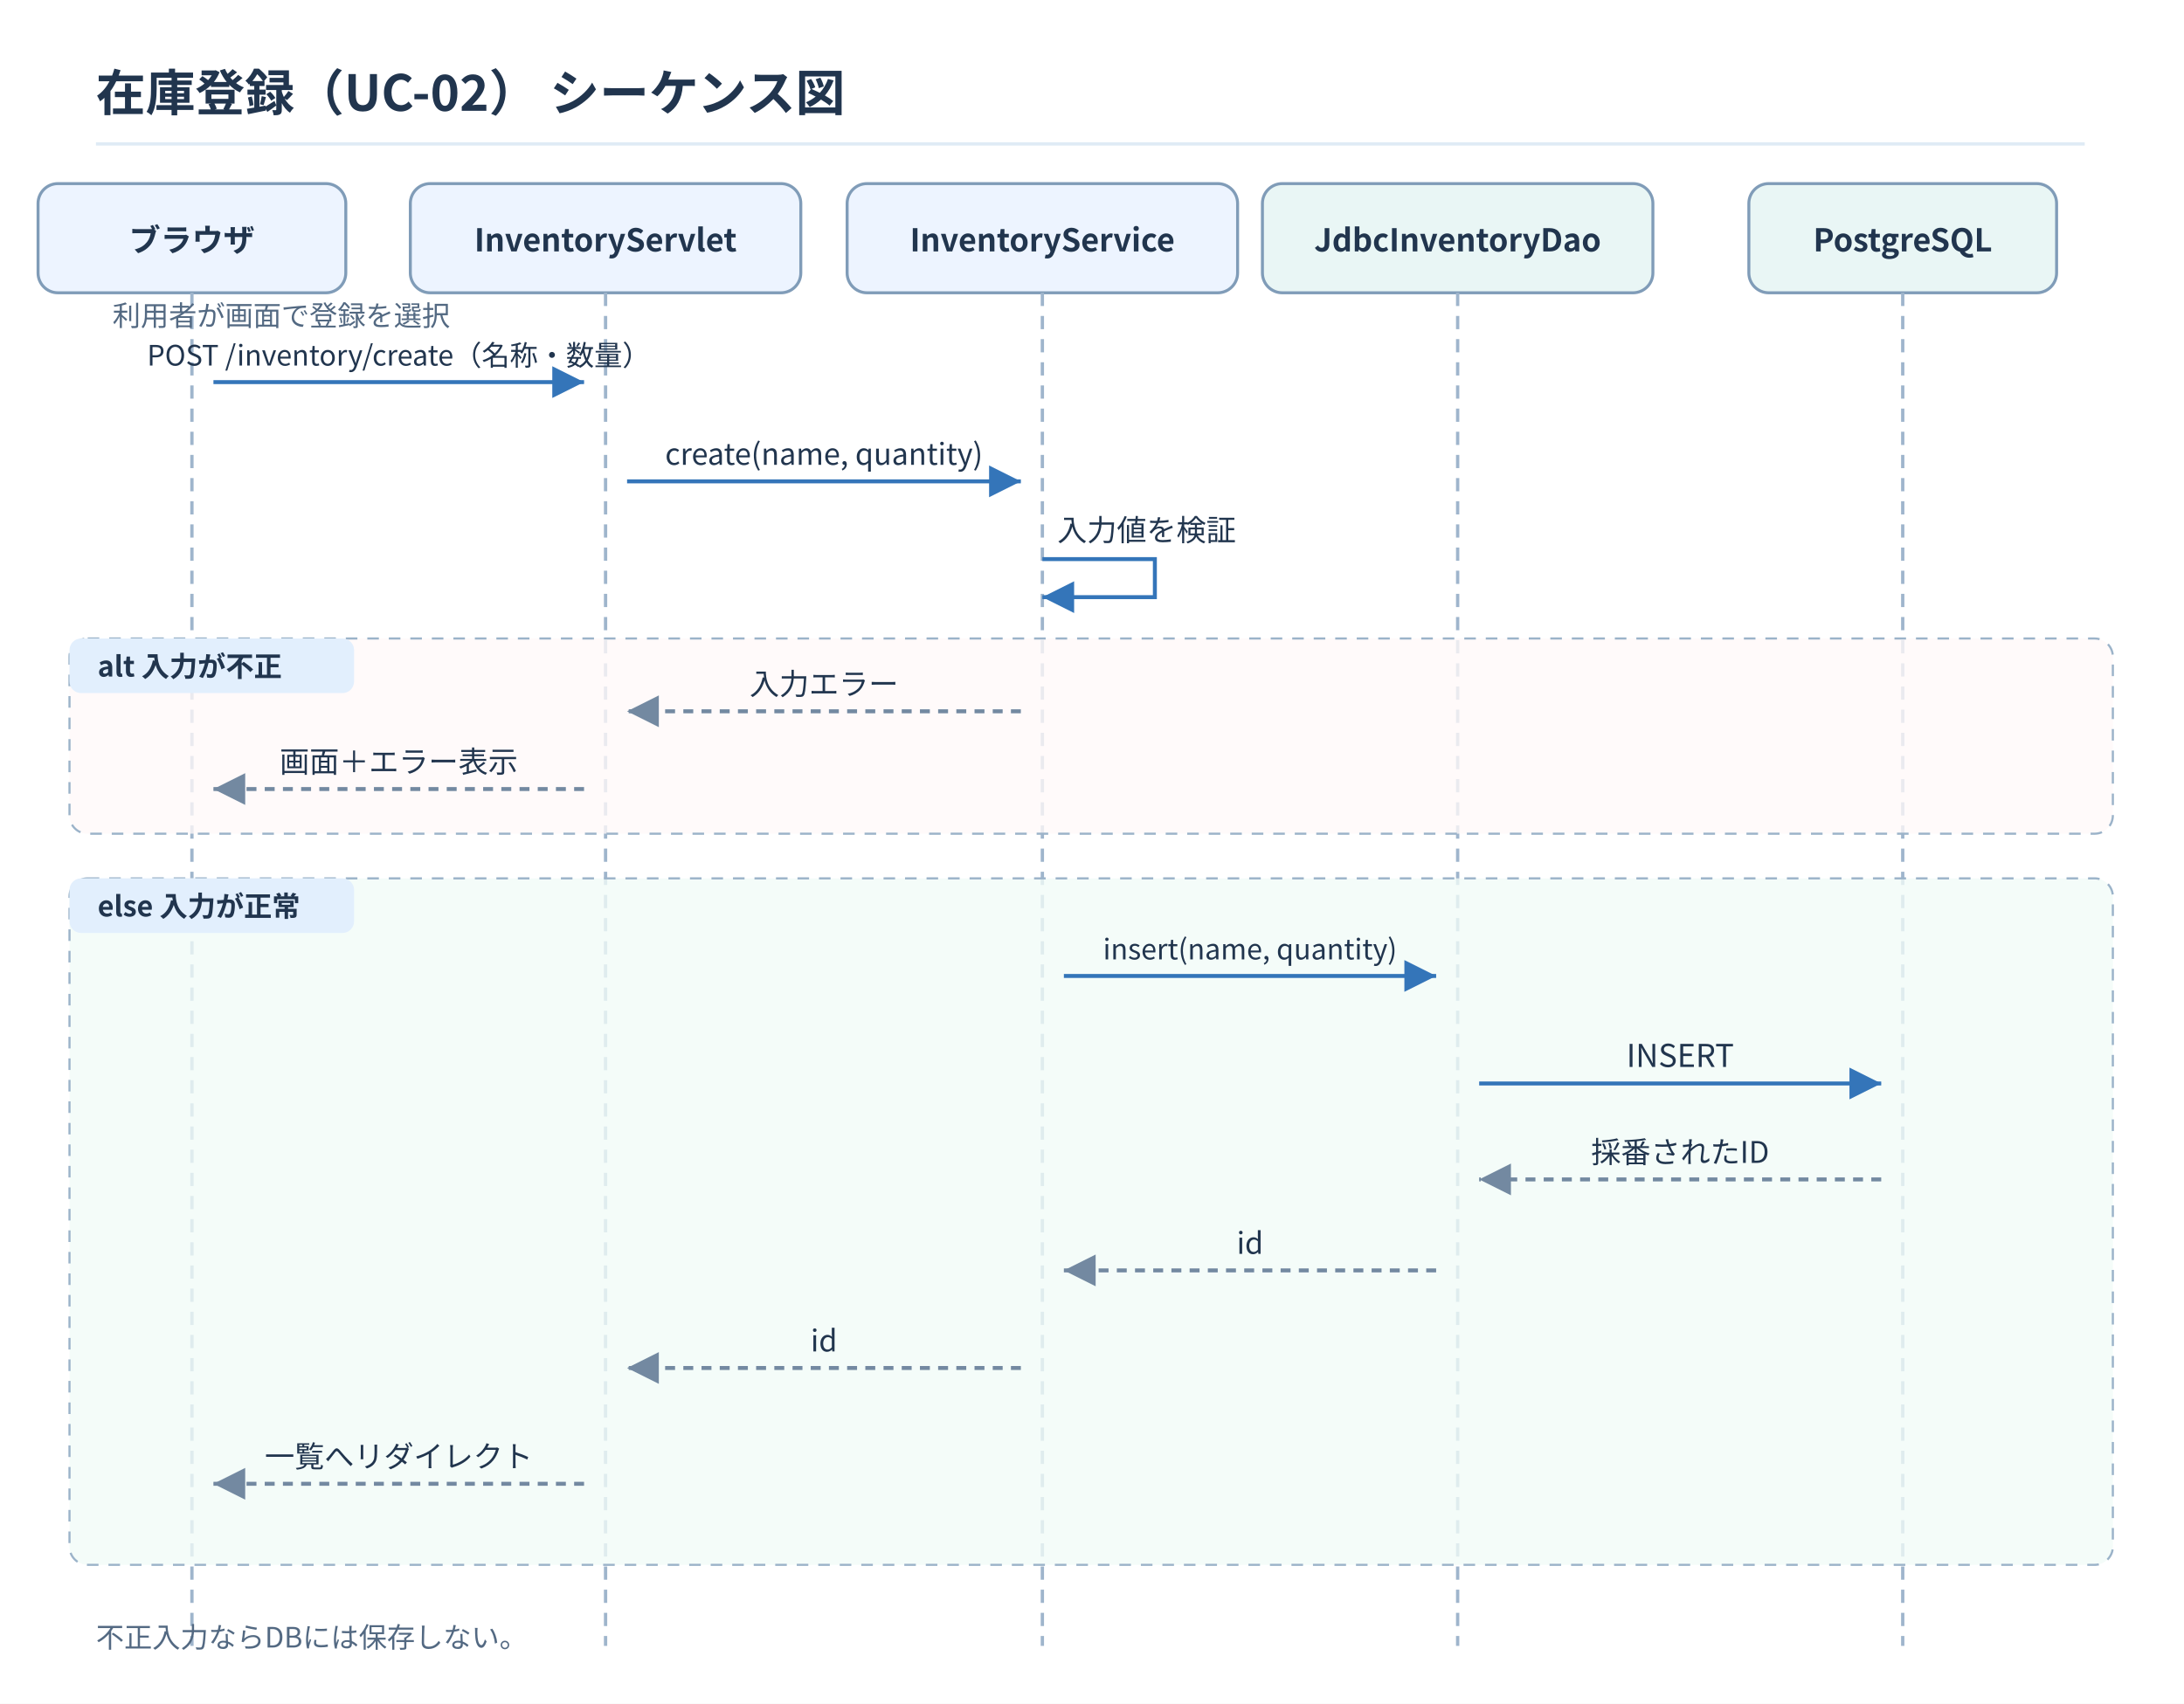
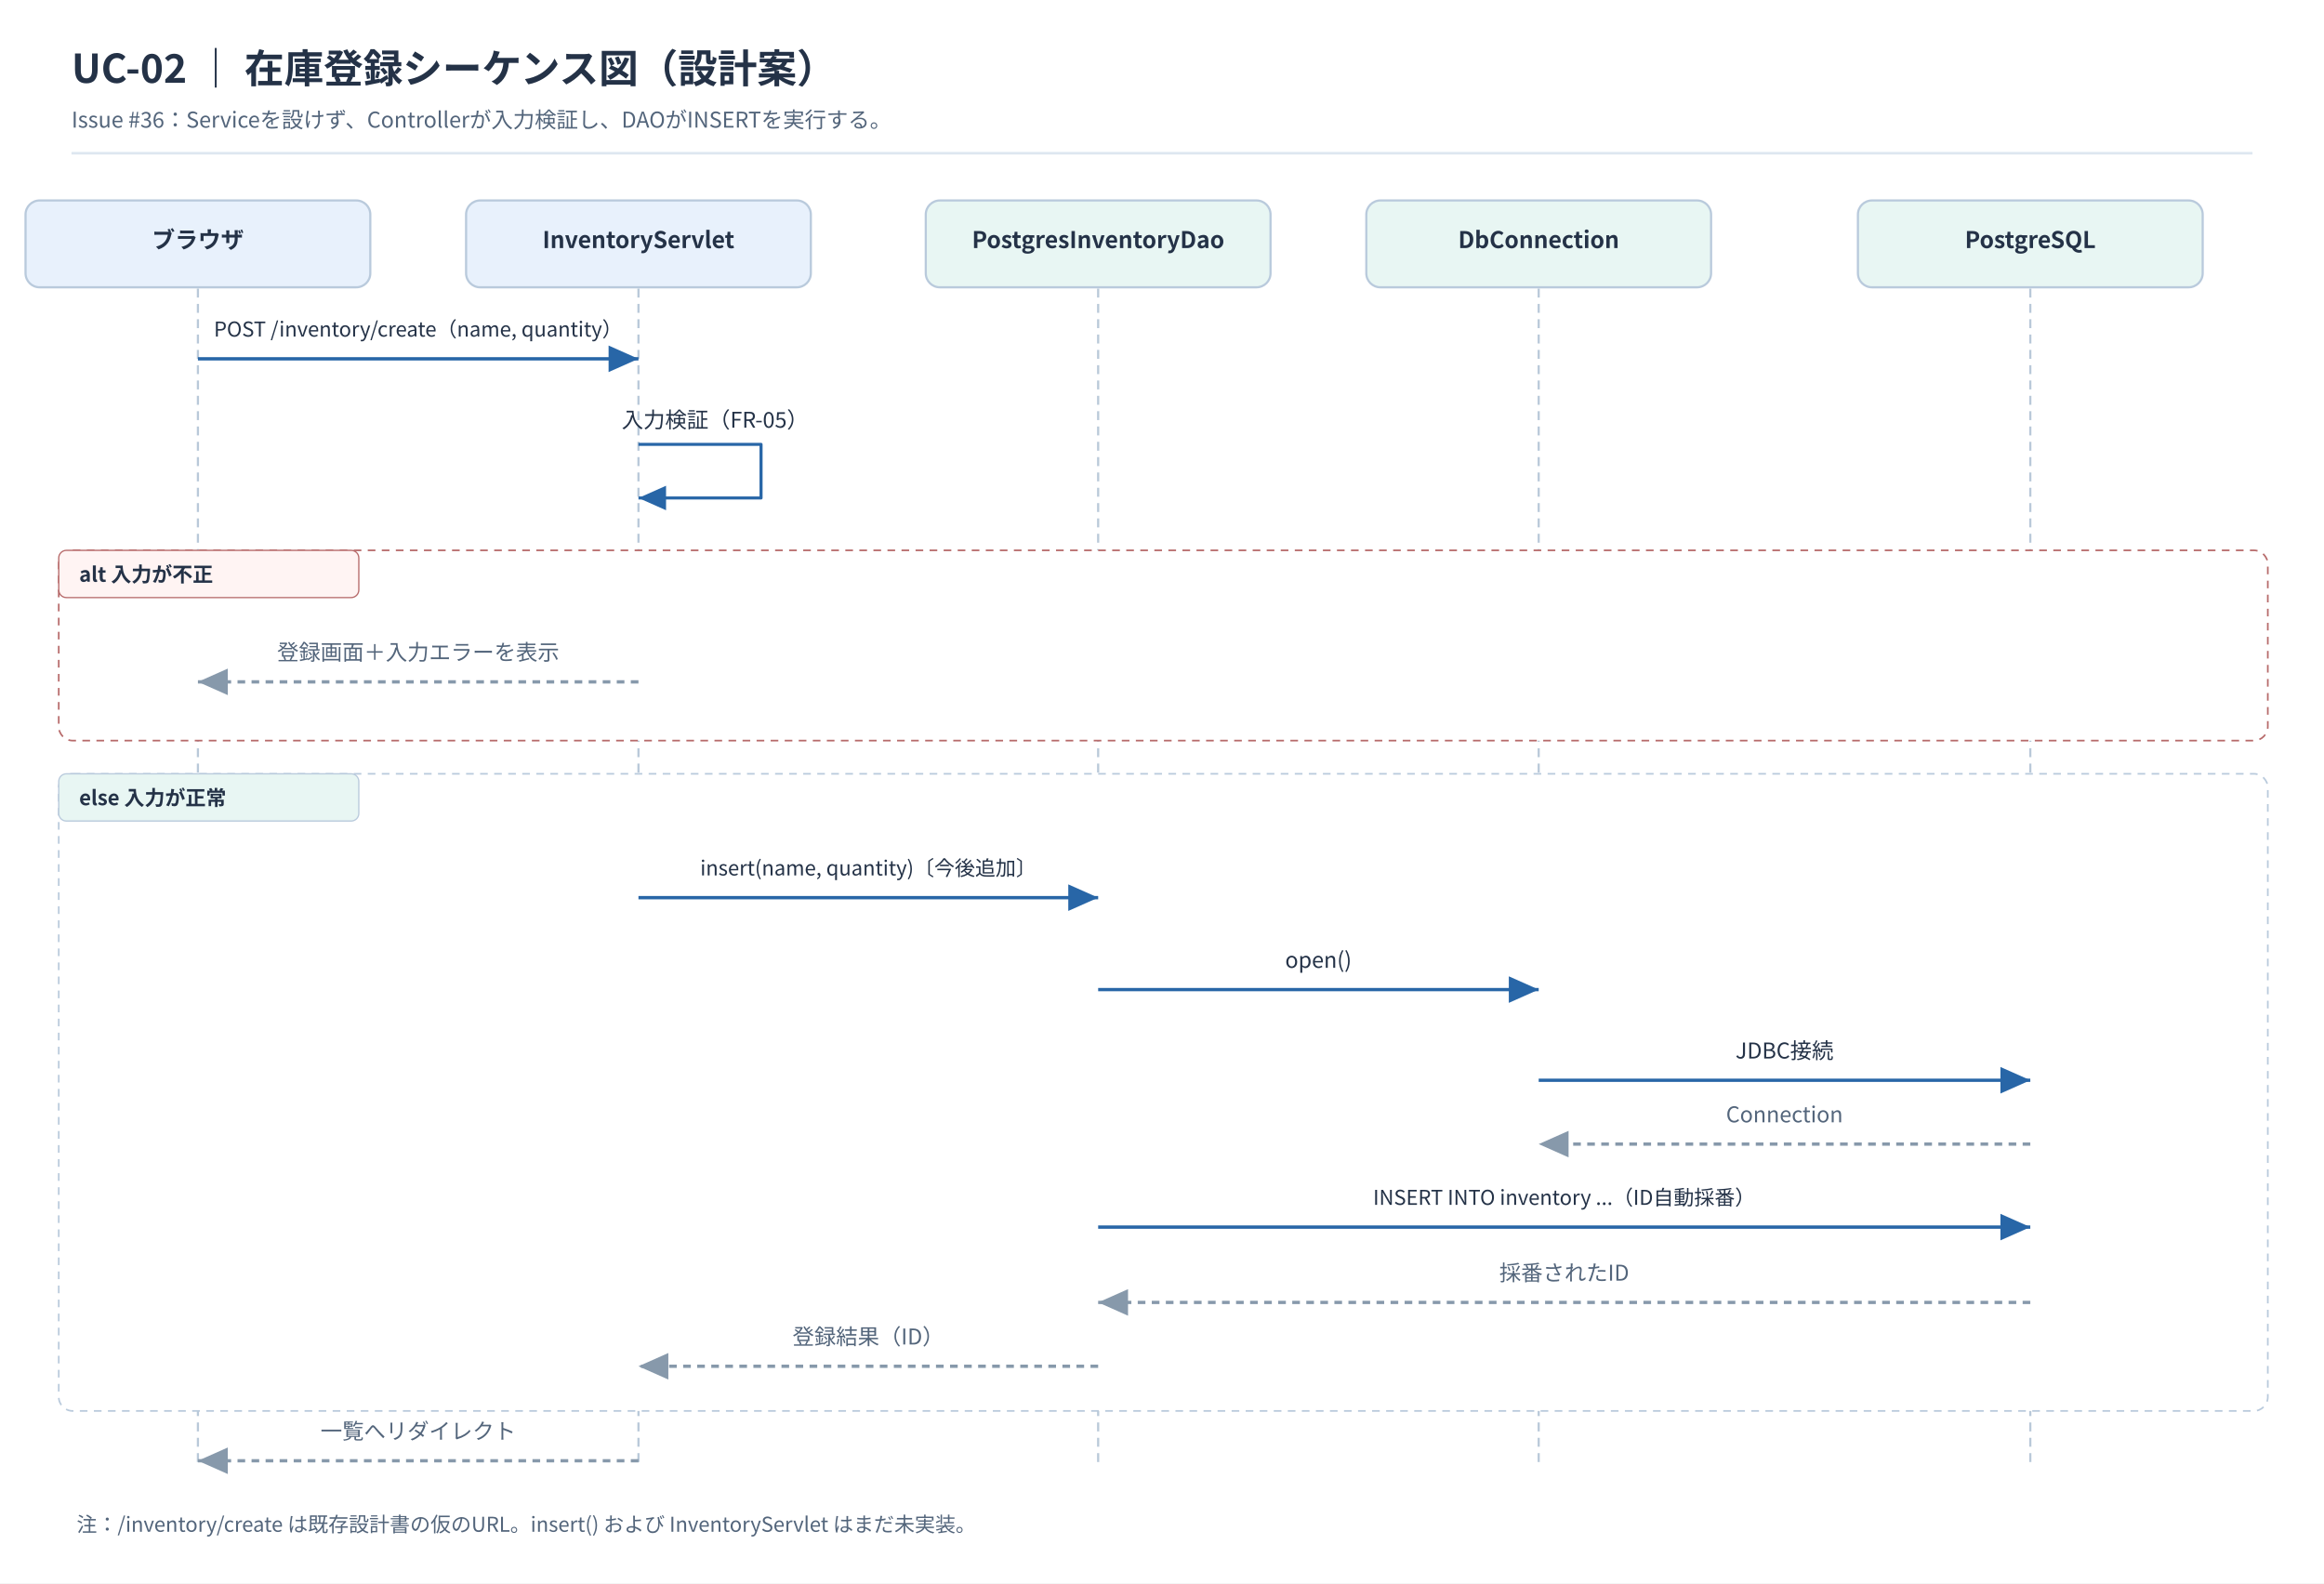
- <svg xmlns="http://www.w3.org/2000/svg" baseProfile="full" height="1030px" version="1.1" viewBox="0 0 1320 1030" width="1320px">
+ <svg xmlns="http://www.w3.org/2000/svg" baseProfile="full" height="1240px" version="1.1" viewBox="0 0 1820 1240" width="1820px">
  <defs>
-     <marker id="arrseq" markerHeight="8" markerWidth="9" orient="auto" refX="8" refY="4">
-       <path d="M0,0 L8,4 L0,8 Z" fill="#3475b9" />
+     <marker id="arrow-blue" markerHeight="10" markerWidth="10" orient="auto" refX="9" refY="5">
+       <path d="M 0 1 L 9 5 L 0 9 Z" fill="#2866A7" />
    </marker>
-     <marker id="arrreturn" markerHeight="8" markerWidth="9" orient="auto" refX="8" refY="4">
-       <path d="M0,0 L8,4 L0,8 Z" fill="#7389a1" />
+     <marker id="arrow-gray" markerHeight="10" markerWidth="10" orient="auto" refX="9" refY="5">
+       <path d="M 0 1 L 9 5 L 0 9 Z" fill="#8799AB" />
+     </marker>
+     <marker id="impl" markerHeight="12" markerWidth="13" orient="auto" refX="12" refY="6">
+       <path d="M 0 6 L 12 1 L 12 11 Z" fill="white" stroke="#2866A7" stroke-width="1.5" />
    </marker>
  </defs>
-   <rect fill="white" height="1030" width="1320" x="0" y="0" />
-   <text fill="#21354e" font-family="Noto Sans CJK JP, Yu Gothic, Meiryo, sans-serif" font-size="30" font-weight="700" x="58" y="67">在庫登録（UC-02）  シーケンス図</text>
-   <line stroke="#dfebf5" stroke-width="2" x1="58" x2="1260" y1="87" y2="87" />
-   <rect fill="#edf4ff" height="66" rx="12" stroke="#809cb8" stroke-width="1.8" width="186" x="23.0" y="111" />
-   <text fill="#21354e" font-family="Noto Sans CJK JP, Yu Gothic, Meiryo, sans-serif" font-size="19" font-weight="700" text-anchor="middle" x="116" y="152">ブラウザ</text>
-   <line stroke="#9fb5cc" stroke-dasharray="8,6" stroke-width="2" x1="116" x2="116" y1="177" y2="995" />
-   <rect fill="#edf4ff" height="66" rx="12" stroke="#809cb8" stroke-width="1.8" width="236" x="248.0" y="111" />
-   <text fill="#21354e" font-family="Noto Sans CJK JP, Yu Gothic, Meiryo, sans-serif" font-size="19" font-weight="700" text-anchor="middle" x="366" y="152">InventoryServlet</text>
-   <line stroke="#9fb5cc" stroke-dasharray="8,6" stroke-width="2" x1="366" x2="366" y1="177" y2="995" />
-   <rect fill="#edf4ff" height="66" rx="12" stroke="#809cb8" stroke-width="1.8" width="236" x="512.0" y="111" />
-   <text fill="#21354e" font-family="Noto Sans CJK JP, Yu Gothic, Meiryo, sans-serif" font-size="19" font-weight="700" text-anchor="middle" x="630" y="152">InventoryService</text>
-   <line stroke="#9fb5cc" stroke-dasharray="8,6" stroke-width="2" x1="630" x2="630" y1="177" y2="995" />
-   <rect fill="#e9f6f5" height="66" rx="12" stroke="#809cb8" stroke-width="1.8" width="236" x="763.0" y="111" />
-   <text fill="#21354e" font-family="Noto Sans CJK JP, Yu Gothic, Meiryo, sans-serif" font-size="19" font-weight="700" text-anchor="middle" x="881" y="152">JdbcInventoryDao</text>
-   <line stroke="#9fb5cc" stroke-dasharray="8,6" stroke-width="2" x1="881" x2="881" y1="177" y2="995" />
-   <rect fill="#e9f6f5" height="66" rx="12" stroke="#809cb8" stroke-width="1.8" width="186" x="1057.0" y="111" />
-   <text fill="#21354e" font-family="Noto Sans CJK JP, Yu Gothic, Meiryo, sans-serif" font-size="19" font-weight="700" text-anchor="middle" x="1150" y="152">PostgreSQL</text>
-   <line stroke="#9fb5cc" stroke-dasharray="8,6" stroke-width="2" x1="1150" x2="1150" y1="177" y2="995" />
-   <text fill="#536982" font-family="Noto Sans CJK JP, Yu Gothic, Meiryo, sans-serif" font-size="17" x="68" y="197">利用者が画面で登録を選択</text>
-   <line marker-end="url(#arrseq)" stroke="#3475b9" stroke-dasharray="none" stroke-width="2.4" x1="129" x2="353" y1="231" y2="231" />
-   <text fill="#21354e" font-family="Noto Sans CJK JP, Yu Gothic, Meiryo, sans-serif" font-size="17" text-anchor="middle" x="241.0" y="221">POST /inventory/create（名称・数量）</text>
-   <line marker-end="url(#arrseq)" stroke="#3475b9" stroke-dasharray="none" stroke-width="2.4" x1="379" x2="617" y1="291" y2="291" />
-   <text fill="#21354e" font-family="Noto Sans CJK JP, Yu Gothic, Meiryo, sans-serif" font-size="18" text-anchor="middle" x="498.0" y="281">create(name, quantity)</text>
-   <polyline fill="none" marker-end="url(#arrseq)" points="630,338 698,338 698,361 630,361" stroke="#3475b9" stroke-width="2.4" />
-   <text fill="#21354e" font-family="Noto Sans CJK JP, Yu Gothic, Meiryo, sans-serif" font-size="18" x="639" y="327">入力値を検証</text>
-   <rect fill="#fff8f8" fill-opacity="0.78" height="118" rx="11" stroke="#9bb3c9" stroke-dasharray="7 6" stroke-width="1.3" width="1235" x="42" y="386" />
-   <rect fill="#e2effd" height="33" rx="7" width="172" x="42" y="386" />
-   <text fill="#21354e" font-family="Noto Sans CJK JP, Yu Gothic, Meiryo, sans-serif" font-size="17" font-weight="700" x="59" y="409">alt 入力が不正</text>
-   <line marker-end="url(#arrreturn)" stroke="#7389a1" stroke-dasharray="6 5" stroke-width="2.4" x1="617" x2="379" y1="430" y2="430" />
-   <text fill="#21354e" font-family="Noto Sans CJK JP, Yu Gothic, Meiryo, sans-serif" font-size="18" text-anchor="middle" x="498.0" y="420">入力エラー</text>
-   <line marker-end="url(#arrreturn)" stroke="#7389a1" stroke-dasharray="6 5" stroke-width="2.4" x1="353" x2="129" y1="477" y2="477" />
-   <text fill="#21354e" font-family="Noto Sans CJK JP, Yu Gothic, Meiryo, sans-serif" font-size="18" text-anchor="middle" x="241.0" y="467">画面＋エラー表示</text>
-   <rect fill="#f1fbf7" fill-opacity="0.78" height="415" rx="11" stroke="#9bb3c9" stroke-dasharray="7 6" stroke-width="1.3" width="1235" x="42" y="531" />
-   <rect fill="#e2effd" height="33" rx="7" width="172" x="42" y="531" />
-   <text fill="#21354e" font-family="Noto Sans CJK JP, Yu Gothic, Meiryo, sans-serif" font-size="17" font-weight="700" x="59" y="554">else 入力が正常</text>
-   <line marker-end="url(#arrseq)" stroke="#3475b9" stroke-dasharray="none" stroke-width="2.4" x1="643" x2="868" y1="590" y2="590" />
-   <text fill="#21354e" font-family="Noto Sans CJK JP, Yu Gothic, Meiryo, sans-serif" font-size="17" text-anchor="middle" x="755.5" y="580">insert(name, quantity)</text>
-   <line marker-end="url(#arrseq)" stroke="#3475b9" stroke-dasharray="none" stroke-width="2.4" x1="894" x2="1137" y1="655" y2="655" />
-   <text fill="#21354e" font-family="Noto Sans CJK JP, Yu Gothic, Meiryo, sans-serif" font-size="19" text-anchor="middle" x="1015.5" y="645">INSERT</text>
-   <line marker-end="url(#arrreturn)" stroke="#7389a1" stroke-dasharray="6 5" stroke-width="2.4" x1="1137" x2="894" y1="713" y2="713" />
-   <text fill="#21354e" font-family="Noto Sans CJK JP, Yu Gothic, Meiryo, sans-serif" font-size="18" text-anchor="middle" x="1015.5" y="703">採番されたID</text>
-   <line marker-end="url(#arrreturn)" stroke="#7389a1" stroke-dasharray="6 5" stroke-width="2.4" x1="868" x2="643" y1="768" y2="768" />
-   <text fill="#21354e" font-family="Noto Sans CJK JP, Yu Gothic, Meiryo, sans-serif" font-size="18" text-anchor="middle" x="755.5" y="758">id</text>
-   <line marker-end="url(#arrreturn)" stroke="#7389a1" stroke-dasharray="6 5" stroke-width="2.4" x1="617" x2="379" y1="827" y2="827" />
-   <text fill="#21354e" font-family="Noto Sans CJK JP, Yu Gothic, Meiryo, sans-serif" font-size="18" text-anchor="middle" x="498.0" y="817">id</text>
-   <line marker-end="url(#arrreturn)" stroke="#7389a1" stroke-dasharray="6 5" stroke-width="2.4" x1="353" x2="129" y1="897" y2="897" />
-   <text fill="#21354e" font-family="Noto Sans CJK JP, Yu Gothic, Meiryo, sans-serif" font-size="18" text-anchor="middle" x="241.0" y="887">一覧へリダイレクト</text>
-   <text fill="#536982" font-family="Noto Sans CJK JP, Yu Gothic, Meiryo, sans-serif" font-size="17" x="58" y="996">不正入力ならDBには保存しない。</text>
+   <rect fill="white" height="1240" width="1820" x="0" y="0" />
+   <text dominant-baseline="middle" fill="#243247" font-family="Noto Sans CJK JP, Yu Gothic, Meiryo, sans-serif" font-size="31" font-weight="700" text-anchor="start" x="56" y="54">UC-02 ｜ 在庫登録シーケンス図（設計案）</text>
+   <text dominant-baseline="middle" fill="#53657B" font-family="Noto Sans CJK JP, Yu Gothic, Meiryo, sans-serif" font-size="17" font-weight="400" text-anchor="start" x="56" y="94">Issue #36：Serviceを設けず、Controllerが入力検証し、DAOがINSERTを実行する。</text>
+   <polyline fill="none" points="56,120 1764,120" stroke="#DEE7F0" stroke-linejoin="round" stroke-width="2" />
+   <rect fill="#E8F1FC" height="68" rx="11" ry="11" stroke="#B9CADC" stroke-width="1.7" width="270" x="20.0" y="157" />
+   <text dominant-baseline="middle" fill="#243247" font-family="Noto Sans CJK JP, Yu Gothic, Meiryo, sans-serif" font-size="18" font-weight="700" text-anchor="middle" x="155" y="188">ブラウザ</text>
+   <polyline fill="none" points="155,226 155,1146" stroke="#B9C9D9" stroke-dasharray="7 5" stroke-linejoin="round" stroke-width="1.7" />
+   <rect fill="#E8F1FC" height="68" rx="11" ry="11" stroke="#B9CADC" stroke-width="1.7" width="270" x="365.0" y="157" />
+   <text dominant-baseline="middle" fill="#243247" font-family="Noto Sans CJK JP, Yu Gothic, Meiryo, sans-serif" font-size="18" font-weight="700" text-anchor="middle" x="500" y="188">InventoryServlet</text>
+   <polyline fill="none" points="500,226 500,1146" stroke="#B9C9D9" stroke-dasharray="7 5" stroke-linejoin="round" stroke-width="1.7" />
+   <rect fill="#E8F6F3" height="68" rx="11" ry="11" stroke="#B9CADC" stroke-width="1.7" width="270" x="725.0" y="157" />
+   <text dominant-baseline="middle" fill="#243247" font-family="Noto Sans CJK JP, Yu Gothic, Meiryo, sans-serif" font-size="18" font-weight="700" text-anchor="middle" x="860" y="188">PostgresInventoryDao</text>
+   <polyline fill="none" points="860,226 860,1146" stroke="#B9C9D9" stroke-dasharray="7 5" stroke-linejoin="round" stroke-width="1.7" />
+   <rect fill="#E8F6F3" height="68" rx="11" ry="11" stroke="#B9CADC" stroke-width="1.7" width="270" x="1070.0" y="157" />
+   <text dominant-baseline="middle" fill="#243247" font-family="Noto Sans CJK JP, Yu Gothic, Meiryo, sans-serif" font-size="18" font-weight="700" text-anchor="middle" x="1205" y="188">DbConnection</text>
+   <polyline fill="none" points="1205,226 1205,1146" stroke="#B9C9D9" stroke-dasharray="7 5" stroke-linejoin="round" stroke-width="1.7" />
+   <rect fill="#E8F6F3" height="68" rx="11" ry="11" stroke="#B9CADC" stroke-width="1.7" width="270" x="1455.0" y="157" />
+   <text dominant-baseline="middle" fill="#243247" font-family="Noto Sans CJK JP, Yu Gothic, Meiryo, sans-serif" font-size="18" font-weight="700" text-anchor="middle" x="1590" y="188">PostgreSQL</text>
+   <polyline fill="none" points="1590,226 1590,1146" stroke="#B9C9D9" stroke-dasharray="7 5" stroke-linejoin="round" stroke-width="1.7" />
+   <polyline fill="none" marker-end="url(#arrow-blue)" points="155,281 500,281" stroke="#2866A7" stroke-linejoin="round" stroke-width="2.6" />
+   <text dominant-baseline="middle" fill="#243247" font-family="Noto Sans CJK JP, Yu Gothic, Meiryo, sans-serif" font-size="16" font-weight="400" text-anchor="middle" x="327.5" y="258">POST /inventory/create（name, quantity）</text>
+   <polyline fill="none" marker-end="url(#arrow-blue)" points="500,348 596,348 596,390 500,390" stroke="#2866A7" stroke-linejoin="round" stroke-width="2.4" />
+   <text dominant-baseline="middle" fill="#243247" font-family="Noto Sans CJK JP, Yu Gothic, Meiryo, sans-serif" font-size="17" font-weight="400" text-anchor="middle" x="560" y="329">入力検証（FR-05）</text>
+   <rect fill="#FFFFFF" height="149" rx="11" ry="11" stroke="#B76B6B" stroke-dasharray="6 5" stroke-width="1.3" width="1730" x="46" y="431" />
+   <rect fill="#FFF4F3" height="37" rx="6" ry="6" stroke="#B76B6B" stroke-width="1" width="235" x="46" y="431" />
+   <text dominant-baseline="middle" fill="#243247" font-family="Noto Sans CJK JP, Yu Gothic, Meiryo, sans-serif" font-size="16" font-weight="700" text-anchor="start" x="62" y="450">alt 入力が不正</text>
+   <polyline fill="none" marker-end="url(#arrow-gray)" points="500,534 155,534" stroke="#8799AB" stroke-dasharray="6 5" stroke-linejoin="round" stroke-width="2.6" />
+   <text dominant-baseline="middle" fill="#53657B" font-family="Noto Sans CJK JP, Yu Gothic, Meiryo, sans-serif" font-size="17" font-weight="400" text-anchor="middle" x="327.5" y="511">登録画面＋入力エラーを表示</text>
+   <rect fill="#FFFFFF" height="499" rx="11" ry="11" stroke="#B9CADC" stroke-dasharray="6 5" stroke-width="1.3" width="1730" x="46" y="606" />
+   <rect fill="#E8F6F3" height="37" rx="6" ry="6" stroke="#B9CADC" stroke-width="1" width="235" x="46" y="606" />
+   <text dominant-baseline="middle" fill="#243247" font-family="Noto Sans CJK JP, Yu Gothic, Meiryo, sans-serif" font-size="16" font-weight="700" text-anchor="start" x="62" y="625">else 入力が正常</text>
+   <polyline fill="none" marker-end="url(#arrow-blue)" points="500,703 860,703" stroke="#2866A7" stroke-linejoin="round" stroke-width="2.6" />
+   <text dominant-baseline="middle" fill="#243247" font-family="Noto Sans CJK JP, Yu Gothic, Meiryo, sans-serif" font-size="16" font-weight="400" text-anchor="middle" x="680.0" y="680">insert(name, quantity)〔今後追加〕</text>
+   <polyline fill="none" marker-end="url(#arrow-blue)" points="860,775 1205,775" stroke="#2866A7" stroke-linejoin="round" stroke-width="2.6" />
+   <text dominant-baseline="middle" fill="#243247" font-family="Noto Sans CJK JP, Yu Gothic, Meiryo, sans-serif" font-size="17" font-weight="400" text-anchor="middle" x="1032.5" y="752">open()</text>
+   <polyline fill="none" marker-end="url(#arrow-blue)" points="1205,846 1590,846" stroke="#2866A7" stroke-linejoin="round" stroke-width="2.6" />
+   <text dominant-baseline="middle" fill="#243247" font-family="Noto Sans CJK JP, Yu Gothic, Meiryo, sans-serif" font-size="17" font-weight="400" text-anchor="middle" x="1397.5" y="823">JDBC接続</text>
+   <polyline fill="none" marker-end="url(#arrow-gray)" points="1590,896 1205,896" stroke="#8799AB" stroke-dasharray="6 5" stroke-linejoin="round" stroke-width="2.6" />
+   <text dominant-baseline="middle" fill="#53657B" font-family="Noto Sans CJK JP, Yu Gothic, Meiryo, sans-serif" font-size="17" font-weight="400" text-anchor="middle" x="1397.5" y="873">Connection</text>
+   <polyline fill="none" marker-end="url(#arrow-blue)" points="860,961 1590,961" stroke="#2866A7" stroke-linejoin="round" stroke-width="2.6" />
+   <text dominant-baseline="middle" fill="#243247" font-family="Noto Sans CJK JP, Yu Gothic, Meiryo, sans-serif" font-size="16" font-weight="400" text-anchor="middle" x="1225.0" y="938">INSERT INTO inventory ...（ID自動採番）</text>
+   <polyline fill="none" marker-end="url(#arrow-gray)" points="1590,1020 860,1020" stroke="#8799AB" stroke-dasharray="6 5" stroke-linejoin="round" stroke-width="2.6" />
+   <text dominant-baseline="middle" fill="#53657B" font-family="Noto Sans CJK JP, Yu Gothic, Meiryo, sans-serif" font-size="17" font-weight="400" text-anchor="middle" x="1225.0" y="997">採番されたID</text>
+   <polyline fill="none" marker-end="url(#arrow-gray)" points="860,1070 500,1070" stroke="#8799AB" stroke-dasharray="6 5" stroke-linejoin="round" stroke-width="2.6" />
+   <text dominant-baseline="middle" fill="#53657B" font-family="Noto Sans CJK JP, Yu Gothic, Meiryo, sans-serif" font-size="17" font-weight="400" text-anchor="middle" x="680.0" y="1047">登録結果（ID）</text>
+   <polyline fill="none" marker-end="url(#arrow-gray)" points="500,1144 155,1144" stroke="#8799AB" stroke-dasharray="6 5" stroke-linejoin="round" stroke-width="2.6" />
+   <text dominant-baseline="middle" fill="#53657B" font-family="Noto Sans CJK JP, Yu Gothic, Meiryo, sans-serif" font-size="17" font-weight="400" text-anchor="middle" x="327.5" y="1121">一覧へリダイレクト</text>
+   <text dominant-baseline="middle" fill="#53657B" font-family="Noto Sans CJK JP, Yu Gothic, Meiryo, sans-serif" font-size="16" font-weight="400" text-anchor="start" x="60" y="1194">注：/inventory/create は既存設計書の仮のURL。insert() および InventoryServlet はまだ未実装。</text>
</svg>
